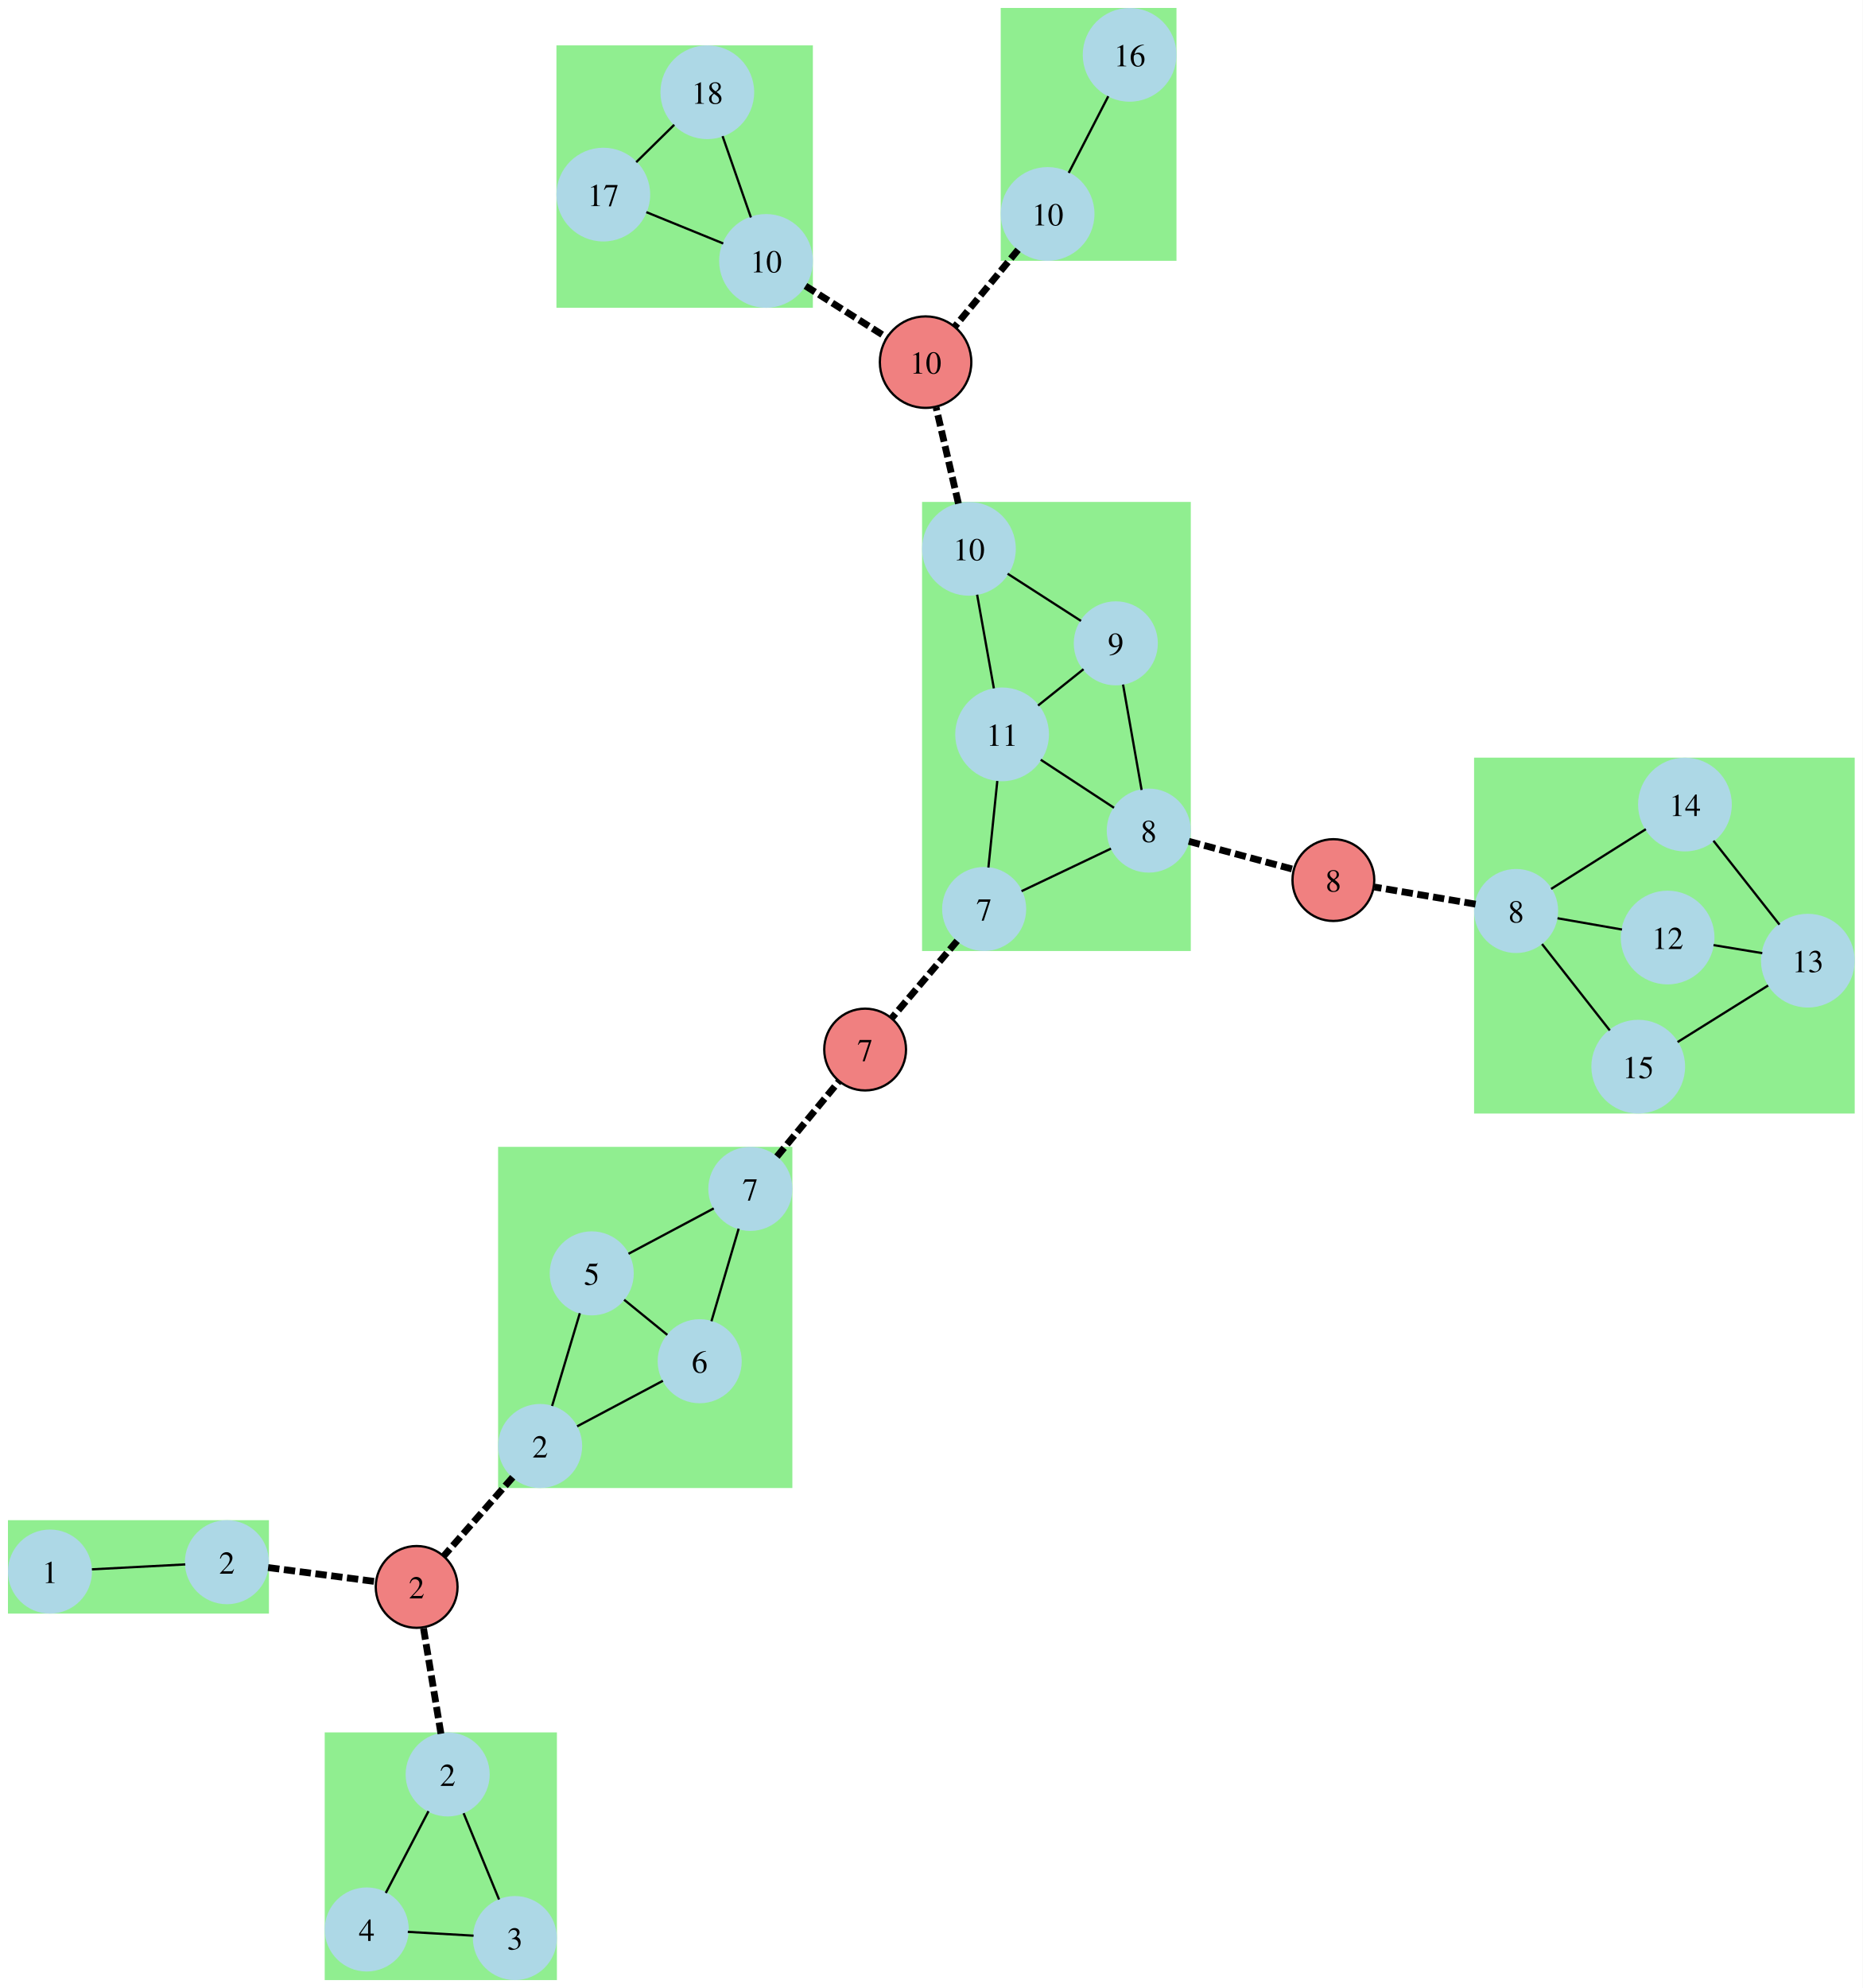
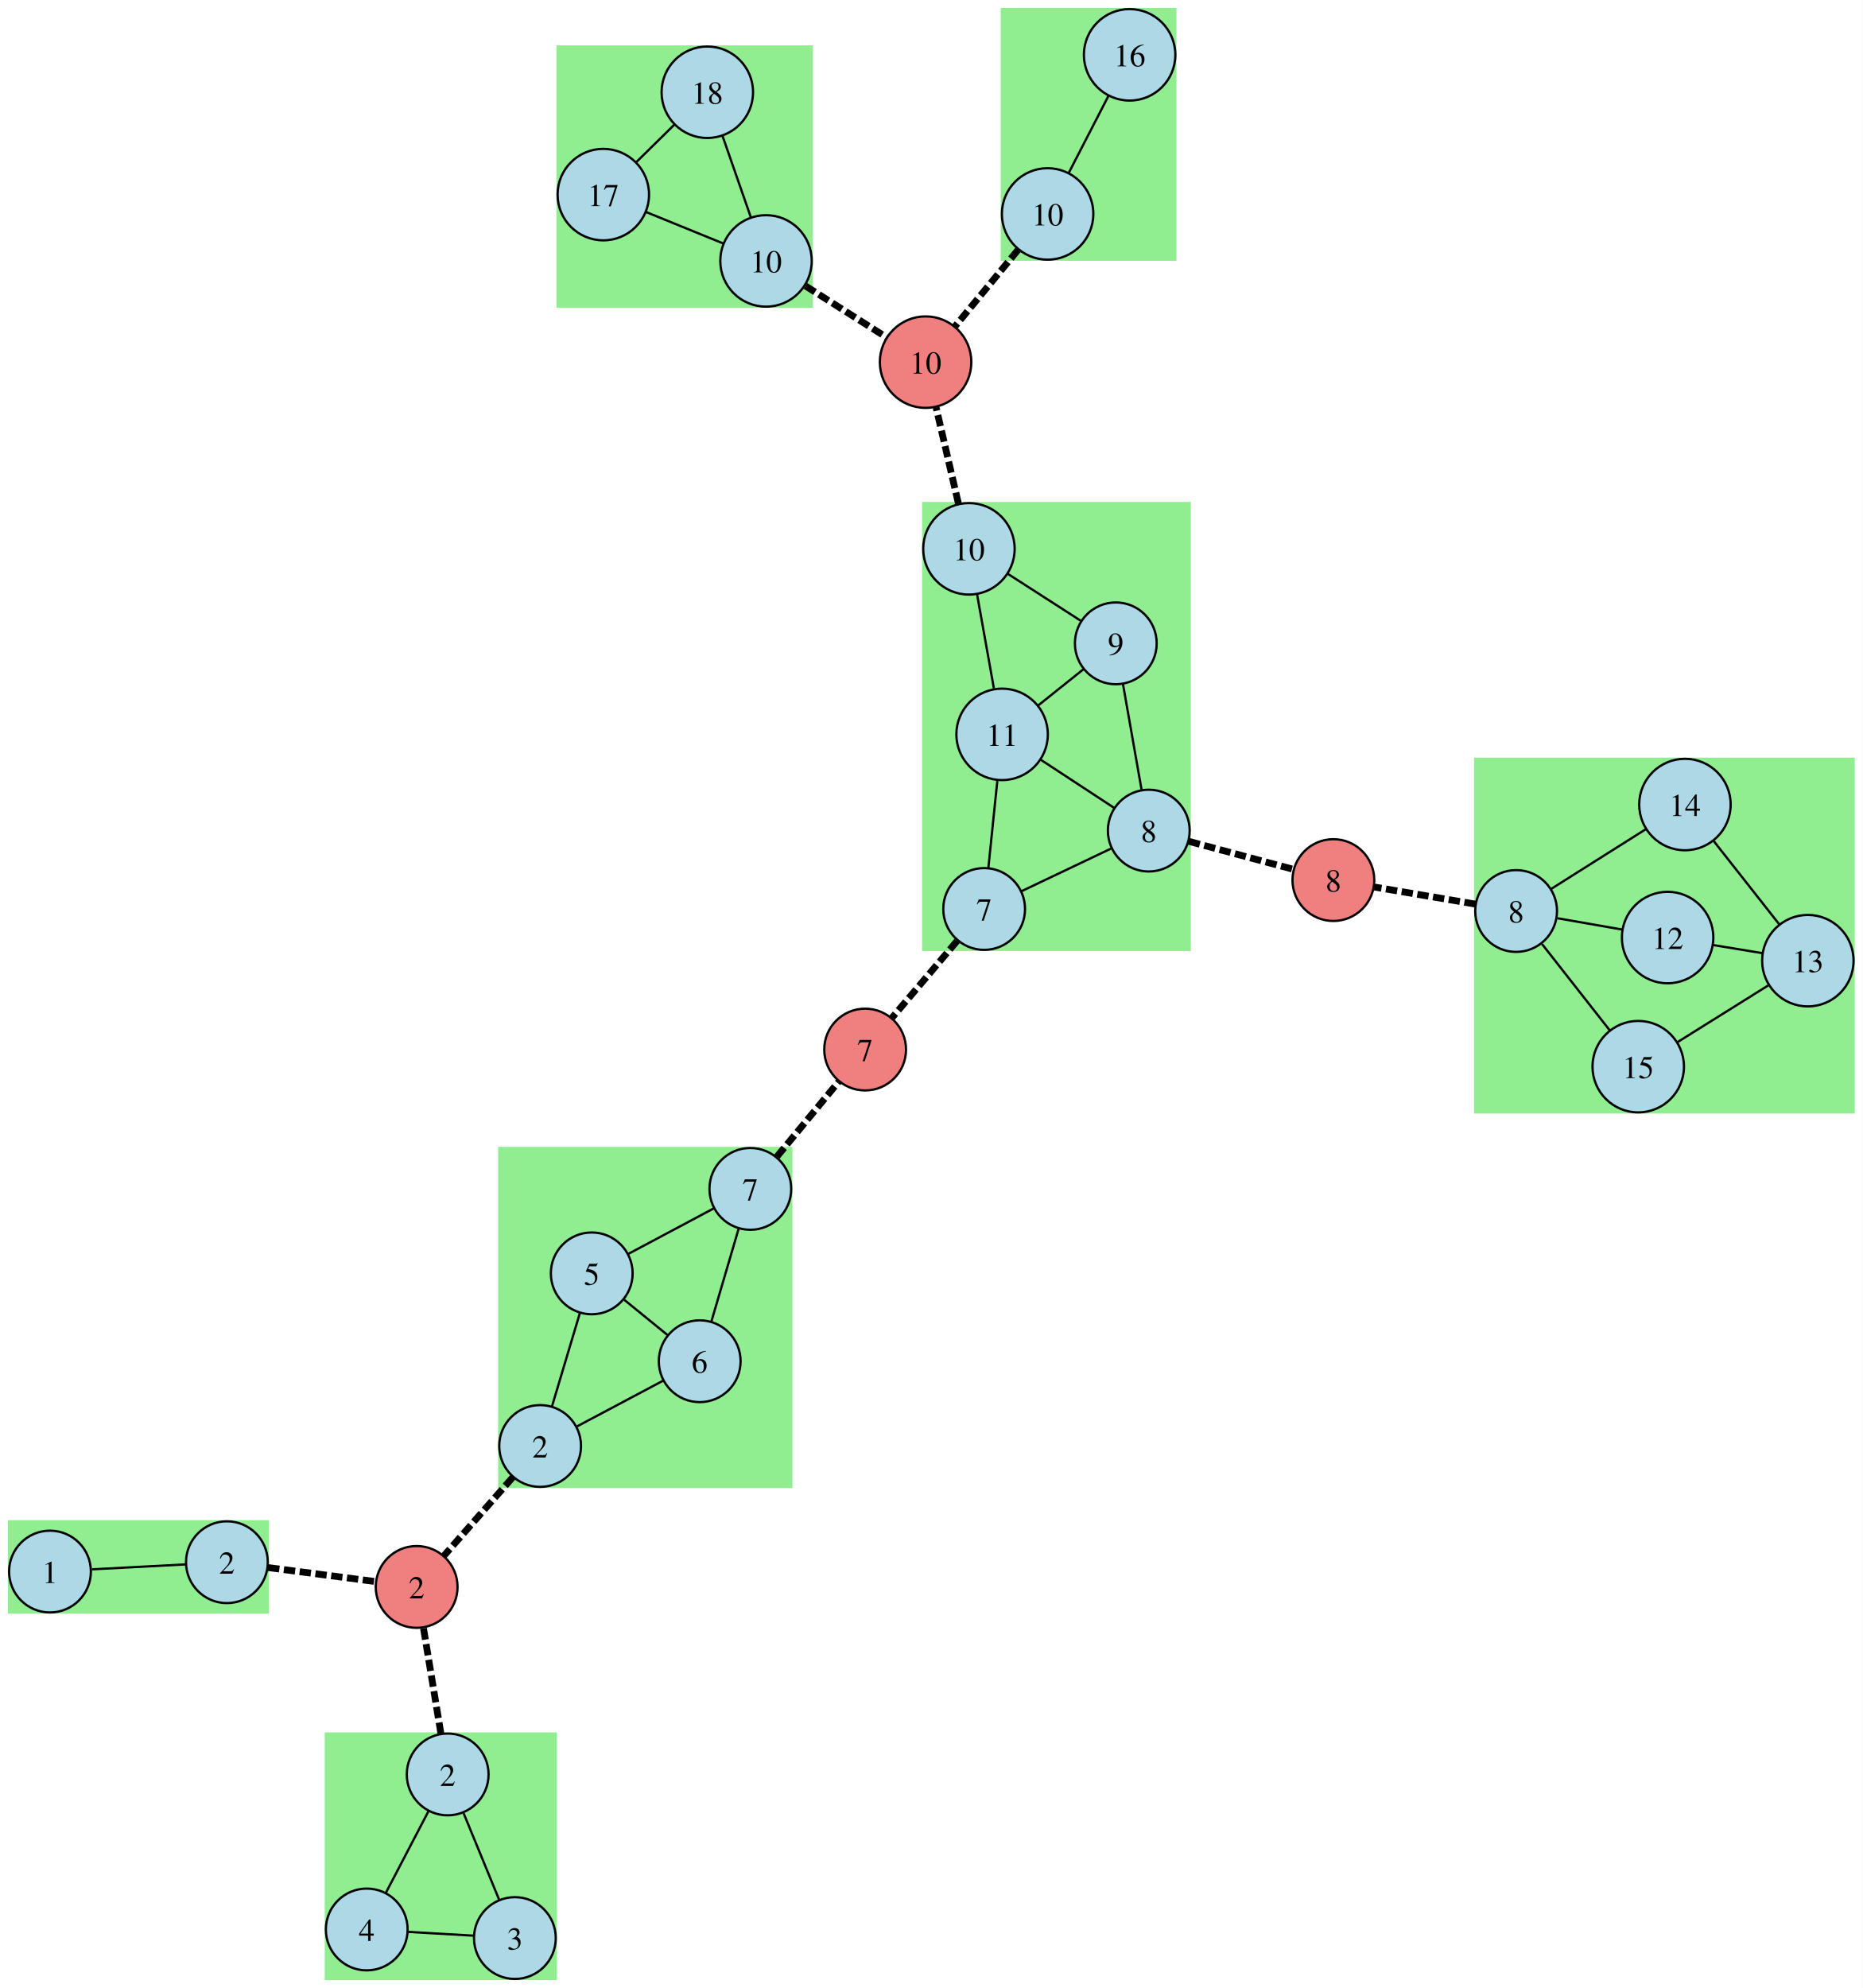
<svg xmlns="http://www.w3.org/2000/svg" width="820pt" height="875pt" viewBox="0.00 0.00 820.00 875.00">
  <g id="graph0" class="graph" transform="scale(1 1) rotate(0) translate(4 871.02)">
    <polygon fill="white" stroke="none" points="-4,4 -4,-871.02 815.9,-871.02 815.9,4 -4,4" />
    <g id="clust1" class="cluster">
      <polygon fill="lightgreen" stroke="lightgreen" points="241.43,-736.05 241.43,-850.55 353.31,-850.55 353.31,-736.05 241.43,-736.05" />
    </g>
    <g id="clust2" class="cluster">
      <polygon fill="lightgreen" stroke="lightgreen" points="436.99,-756.73 436.99,-867.02 513.36,-867.02 513.36,-756.73 436.99,-756.73" />
    </g>
    <g id="clust3" class="cluster">
      <polygon fill="lightgreen" stroke="lightgreen" points="645.36,-381.4 645.36,-537.05 811.9,-537.05 811.9,-381.4 645.36,-381.4" />
    </g>
    <g id="clust4" class="cluster">
      <polygon fill="lightgreen" stroke="lightgreen" points="402.37,-452.94 402.37,-649.6 519.66,-649.6 519.66,-452.94 402.37,-452.94" />
    </g>
    <g id="clust5" class="cluster">
      <polygon fill="lightgreen" stroke="lightgreen" points="215.75,-216.58 215.75,-365.74 344.28,-365.74 344.28,-216.58 215.75,-216.58" />
    </g>
    <g id="clust6" class="cluster">
      <polygon fill="lightgreen" stroke="lightgreen" points="139.43,0 139.43,-108.02 240.64,-108.02 240.64,0 139.43,0" />
    </g>
    <g id="clust7" class="cluster">
      <polygon fill="lightgreen" stroke="lightgreen" points="0,-161.31 0,-201.43 113.88,-201.43 113.88,-161.31 0,-161.31" />
    </g>
    <g id="node1" class="node">
-       <ellipse fill="lightblue" stroke="lightblue" cx="333.18" cy="-756.18" rx="20.13" ry="20.13" />
+       <ellipse fill="lightblue" stroke="black" cx="333.18" cy="-756.18" rx="20.13" ry="20.13" />
      <text xml:space="preserve" text-anchor="middle" x="333.18" y="-751.13" font-family="Times,serif" font-size="14.00">10</text>
    </g>
    <g id="node2" class="node">
-       <ellipse fill="lightblue" stroke="lightblue" cx="261.56" cy="-785.37" rx="20.13" ry="20.13" />
+       <ellipse fill="lightblue" stroke="black" cx="261.56" cy="-785.37" rx="20.13" ry="20.13" />
      <text xml:space="preserve" text-anchor="middle" x="261.56" y="-780.32" font-family="Times,serif" font-size="14.00">17</text>
    </g>
    <g id="edge3" class="edge">
      <path fill="none" stroke="black" d="M314.36,-763.85C303.92,-768.11 290.96,-773.39 280.5,-777.65" />
    </g>
    <g id="node3" class="node">
-       <ellipse fill="lightblue" stroke="lightblue" cx="307.34" cy="-830.42" rx="20.13" ry="20.13" />
+       <ellipse fill="lightblue" stroke="black" cx="307.34" cy="-830.42" rx="20.13" ry="20.13" />
      <text xml:space="preserve" text-anchor="middle" x="307.34" y="-825.37" font-family="Times,serif" font-size="14.00">18</text>
    </g>
    <g id="edge1" class="edge">
      <path fill="none" stroke="black" d="M326.53,-775.3C322.7,-786.3 317.9,-800.08 314.06,-811.11" />
    </g>
    <g id="node28" class="node">
      <ellipse fill="lightcoral" stroke="black" cx="403.42" cy="-711.63" rx="20.13" ry="20.13" />
      <text xml:space="preserve" text-anchor="middle" x="403.42" y="-706.58" font-family="Times,serif" font-size="14.00">10</text>
    </g>
    <g id="edge27" class="edge">
      <path fill="none" stroke="black" stroke-width="3" stroke-dasharray="5,2" d="M350.54,-745.17C361.43,-738.26 375.41,-729.4 386.26,-722.51" />
    </g>
    <g id="edge2" class="edge">
      <path fill="none" stroke="black" d="M276.04,-799.63C281.39,-804.88 287.44,-810.84 292.79,-816.11" />
    </g>
    <g id="node4" class="node">
-       <ellipse fill="lightblue" stroke="lightblue" cx="457.13" cy="-776.86" rx="20.13" ry="20.13" />
+       <ellipse fill="lightblue" stroke="black" cx="457.13" cy="-776.86" rx="20.13" ry="20.13" />
      <text xml:space="preserve" text-anchor="middle" x="457.13" y="-771.81" font-family="Times,serif" font-size="14.00">10</text>
    </g>
    <g id="node5" class="node">
-       <ellipse fill="lightblue" stroke="lightblue" cx="493.23" cy="-846.89" rx="20.13" ry="20.13" />
+       <ellipse fill="lightblue" stroke="black" cx="493.23" cy="-846.89" rx="20.13" ry="20.13" />
      <text xml:space="preserve" text-anchor="middle" x="493.23" y="-841.84" font-family="Times,serif" font-size="14.00">16</text>
    </g>
    <g id="edge4" class="edge">
      <path fill="none" stroke="black" d="M466.42,-794.9C471.77,-805.27 478.47,-818.27 483.84,-828.67" />
    </g>
    <g id="edge28" class="edge">
      <path fill="none" stroke="black" stroke-width="3" stroke-dasharray="5,2" d="M444.13,-761.07C435.68,-750.81 424.72,-737.5 416.3,-727.27" />
    </g>
    <g id="node6" class="node">
-       <ellipse fill="lightblue" stroke="lightblue" cx="663.36" cy="-470.05" rx="18" ry="18" />
+       <ellipse fill="lightblue" stroke="black" cx="663.36" cy="-470.05" rx="18" ry="18" />
      <text xml:space="preserve" text-anchor="middle" x="663.36" y="-465" font-family="Times,serif" font-size="14.00">8</text>
    </g>
    <g id="node7" class="node">
-       <ellipse fill="lightblue" stroke="lightblue" cx="730.04" cy="-458.37" rx="20.13" ry="20.13" />
+       <ellipse fill="lightblue" stroke="black" cx="730.04" cy="-458.37" rx="20.13" ry="20.13" />
      <text xml:space="preserve" text-anchor="middle" x="730.04" y="-453.32" font-family="Times,serif" font-size="14.00">12</text>
    </g>
    <g id="edge10" class="edge">
      <path fill="none" stroke="black" d="M681.58,-466.86C690.37,-465.32 700.94,-463.47 709.97,-461.89" />
    </g>
    <g id="node9" class="node">
-       <ellipse fill="lightblue" stroke="lightblue" cx="737.67" cy="-516.91" rx="20.13" ry="20.13" />
+       <ellipse fill="lightblue" stroke="black" cx="737.67" cy="-516.91" rx="20.13" ry="20.13" />
      <text xml:space="preserve" text-anchor="middle" x="737.67" y="-511.86" font-family="Times,serif" font-size="14.00">14</text>
    </g>
    <g id="edge5" class="edge">
      <path fill="none" stroke="black" d="M678.76,-479.76C690.91,-487.43 707.87,-498.12 720.47,-506.07" />
    </g>
    <g id="node10" class="node">
-       <ellipse fill="lightblue" stroke="lightblue" cx="717.11" cy="-401.54" rx="20.13" ry="20.13" />
+       <ellipse fill="lightblue" stroke="black" cx="717.11" cy="-401.54" rx="20.13" ry="20.13" />
      <text xml:space="preserve" text-anchor="middle" x="717.11" y="-396.49" font-family="Times,serif" font-size="14.00">15</text>
    </g>
    <g id="edge8" class="edge">
      <path fill="none" stroke="black" d="M674.76,-455.52C683.51,-444.37 695.59,-428.98 704.6,-417.48" />
    </g>
    <g id="node27" class="node">
      <ellipse fill="lightcoral" stroke="black" cx="582.92" cy="-483.66" rx="18" ry="18" />
      <text xml:space="preserve" text-anchor="middle" x="582.92" y="-478.61" font-family="Times,serif" font-size="14.00">8</text>
    </g>
    <g id="edge29" class="edge">
      <path fill="none" stroke="black" stroke-width="3" stroke-dasharray="5,2" d="M645.51,-473.07C632.27,-475.31 614.29,-478.35 601,-480.6" />
    </g>
    <g id="node8" class="node">
-       <ellipse fill="lightblue" stroke="lightblue" cx="791.77" cy="-448.19" rx="20.13" ry="20.13" />
+       <ellipse fill="lightblue" stroke="black" cx="791.77" cy="-448.19" rx="20.13" ry="20.13" />
      <text xml:space="preserve" text-anchor="middle" x="791.77" y="-443.14" font-family="Times,serif" font-size="14.00">13</text>
    </g>
    <g id="edge9" class="edge">
      <path fill="none" stroke="black" d="M750.25,-455.04C757.15,-453.9 764.85,-452.63 771.72,-451.5" />
    </g>
    <g id="edge6" class="edge">
      <path fill="none" stroke="black" d="M750.22,-500.98C758.96,-489.87 770.57,-475.13 779.29,-464.05" />
    </g>
    <g id="edge7" class="edge">
      <path fill="none" stroke="black" d="M734.43,-412.36C746.4,-419.84 762.28,-429.76 774.29,-437.27" />
    </g>
    <g id="node11" class="node">
-       <ellipse fill="lightblue" stroke="lightblue" cx="429.2" cy="-470.94" rx="18" ry="18" />
+       <ellipse fill="lightblue" stroke="black" cx="429.2" cy="-470.94" rx="18" ry="18" />
      <text xml:space="preserve" text-anchor="middle" x="429.2" y="-465.89" font-family="Times,serif" font-size="14.00">7</text>
    </g>
    <g id="node12" class="node">
-       <ellipse fill="lightblue" stroke="lightblue" cx="501.66" cy="-505.44" rx="18" ry="18" />
+       <ellipse fill="lightblue" stroke="black" cx="501.66" cy="-505.44" rx="18" ry="18" />
      <text xml:space="preserve" text-anchor="middle" x="501.66" y="-500.39" font-family="Times,serif" font-size="14.00">8</text>
    </g>
    <g id="edge17" class="edge">
      <path fill="none" stroke="black" d="M445.65,-478.77C457.42,-484.38 473.22,-491.9 485.03,-497.52" />
    </g>
    <g id="node15" class="node">
-       <ellipse fill="lightblue" stroke="lightblue" cx="437.1" cy="-547.8" rx="20.13" ry="20.13" />
+       <ellipse fill="lightblue" stroke="black" cx="437.1" cy="-547.8" rx="20.13" ry="20.13" />
      <text xml:space="preserve" text-anchor="middle" x="437.1" y="-542.75" font-family="Times,serif" font-size="14.00">11</text>
    </g>
    <g id="edge11" class="edge">
      <path fill="none" stroke="black" d="M431.07,-489.16C432.25,-500.61 433.77,-515.41 434.99,-527.28" />
    </g>
    <g id="node26" class="node">
      <ellipse fill="lightcoral" stroke="black" cx="376.81" cy="-409.07" rx="18" ry="18" />
      <text xml:space="preserve" text-anchor="middle" x="376.81" y="-404.02" font-family="Times,serif" font-size="14.00">7</text>
    </g>
    <g id="edge30" class="edge">
      <path fill="none" stroke="black" stroke-width="3" stroke-dasharray="5,2" d="M417.31,-456.9C408.74,-446.78 397.22,-433.17 388.65,-423.06" />
    </g>
    <g id="node13" class="node">
-       <ellipse fill="lightblue" stroke="lightblue" cx="487.15" cy="-587.86" rx="18" ry="18" />
+       <ellipse fill="lightblue" stroke="black" cx="487.15" cy="-587.86" rx="18" ry="18" />
      <text xml:space="preserve" text-anchor="middle" x="487.15" y="-582.81" font-family="Times,serif" font-size="14.00">9</text>
    </g>
    <g id="edge15" class="edge">
      <path fill="none" stroke="black" d="M498.51,-523.32C496.09,-537.05 492.77,-555.94 490.34,-569.73" />
    </g>
    <g id="edge16" class="edge">
      <path fill="none" stroke="black" d="M486.36,-515.48C476.67,-521.84 464.11,-530.07 454.1,-536.64" />
    </g>
    <g id="edge31" class="edge">
      <path fill="none" stroke="black" stroke-width="3" stroke-dasharray="5,2" d="M519.29,-500.71C532.92,-497.06 551.7,-492.03 565.32,-488.38" />
    </g>
    <g id="node14" class="node">
-       <ellipse fill="lightblue" stroke="lightblue" cx="422.5" cy="-629.46" rx="20.13" ry="20.13" />
+       <ellipse fill="lightblue" stroke="black" cx="422.5" cy="-629.46" rx="20.13" ry="20.13" />
      <text xml:space="preserve" text-anchor="middle" x="422.5" y="-624.41" font-family="Times,serif" font-size="14.00">10</text>
    </g>
    <g id="edge13" class="edge">
      <path fill="none" stroke="black" d="M471.83,-597.72C462.12,-603.97 449.55,-612.06 439.53,-618.51" />
    </g>
    <g id="edge14" class="edge">
      <path fill="none" stroke="black" d="M472.94,-576.49C466.7,-571.49 459.34,-565.61 452.92,-560.47" />
    </g>
    <g id="edge12" class="edge">
      <path fill="none" stroke="black" d="M426.11,-609.28C428.35,-596.71 431.23,-580.61 433.48,-568.04" />
    </g>
    <g id="edge32" class="edge">
      <path fill="none" stroke="black" stroke-width="3" stroke-dasharray="5,2" d="M417.88,-649.35C414.91,-662.18 411.05,-678.79 408.06,-691.64" />
    </g>
    <g id="node16" class="node">
-       <ellipse fill="lightblue" stroke="lightblue" cx="233.75" cy="-234.58" rx="18" ry="18" />
+       <ellipse fill="lightblue" stroke="black" cx="233.75" cy="-234.58" rx="18" ry="18" />
      <text xml:space="preserve" text-anchor="middle" x="233.75" y="-229.53" font-family="Times,serif" font-size="14.00">2</text>
    </g>
    <g id="node17" class="node">
-       <ellipse fill="lightblue" stroke="lightblue" cx="256.47" cy="-310.56" rx="18" ry="18" />
+       <ellipse fill="lightblue" stroke="black" cx="256.47" cy="-310.56" rx="18" ry="18" />
      <text xml:space="preserve" text-anchor="middle" x="256.47" y="-305.51" font-family="Times,serif" font-size="14.00">5</text>
    </g>
    <g id="edge22" class="edge">
      <path fill="none" stroke="black" d="M239.02,-252.2C242.69,-264.48 247.57,-280.78 251.23,-293.03" />
    </g>
    <g id="node18" class="node">
-       <ellipse fill="lightblue" stroke="lightblue" cx="303.99" cy="-271.89" rx="18" ry="18" />
+       <ellipse fill="lightblue" stroke="black" cx="303.99" cy="-271.89" rx="18" ry="18" />
      <text xml:space="preserve" text-anchor="middle" x="303.99" y="-266.84" font-family="Times,serif" font-size="14.00">6</text>
    </g>
    <g id="edge18" class="edge">
      <path fill="none" stroke="black" d="M250.04,-243.23C261.39,-249.26 276.46,-257.26 287.79,-263.28" />
    </g>
    <g id="node25" class="node">
      <ellipse fill="lightcoral" stroke="black" cx="179.4" cy="-172.55" rx="18" ry="18" />
      <text xml:space="preserve" text-anchor="middle" x="179.4" y="-167.5" font-family="Times,serif" font-size="14.00">2</text>
    </g>
    <g id="edge33" class="edge">
      <path fill="none" stroke="black" stroke-width="3" stroke-dasharray="5,2" d="M221.69,-220.81C212.68,-210.53 200.43,-196.55 191.43,-186.28" />
    </g>
    <g id="edge21" class="edge">
      <path fill="none" stroke="black" d="M270.73,-298.96C276.74,-294.06 283.73,-288.38 289.74,-283.48" />
    </g>
    <g id="node19" class="node">
-       <ellipse fill="lightblue" stroke="lightblue" cx="326.28" cy="-347.74" rx="18" ry="18" />
+       <ellipse fill="lightblue" stroke="black" cx="326.28" cy="-347.74" rx="18" ry="18" />
      <text xml:space="preserve" text-anchor="middle" x="326.28" y="-342.69" font-family="Times,serif" font-size="14.00">7</text>
    </g>
    <g id="edge20" class="edge">
      <path fill="none" stroke="black" d="M272.66,-319.18C283.94,-325.19 298.92,-333.17 310.18,-339.16" />
    </g>
    <g id="edge19" class="edge">
      <path fill="none" stroke="black" d="M309.16,-289.48C312.76,-301.73 317.54,-318.01 321.14,-330.24" />
    </g>
    <g id="edge34" class="edge">
      <path fill="none" stroke="black" stroke-width="3" stroke-dasharray="5,2" d="M338,-361.96C346.17,-371.87 357.01,-385.03 365.16,-394.93" />
    </g>
    <g id="node20" class="node">
-       <ellipse fill="lightblue" stroke="lightblue" cx="193.05" cy="-90.02" rx="18" ry="18" />
+       <ellipse fill="lightblue" stroke="black" cx="193.05" cy="-90.02" rx="18" ry="18" />
      <text xml:space="preserve" text-anchor="middle" x="193.05" y="-84.97" font-family="Times,serif" font-size="14.00">2</text>
    </g>
    <g id="node21" class="node">
-       <ellipse fill="lightblue" stroke="lightblue" cx="222.64" cy="-18" rx="18" ry="18" />
+       <ellipse fill="lightblue" stroke="black" cx="222.64" cy="-18" rx="18" ry="18" />
      <text xml:space="preserve" text-anchor="middle" x="222.64" y="-12.95" font-family="Times,serif" font-size="14.00">3</text>
    </g>
    <g id="edge25" class="edge">
      <path fill="none" stroke="black" d="M200.07,-72.95C204.78,-61.47 210.97,-46.4 215.68,-34.95" />
    </g>
    <g id="node22" class="node">
-       <ellipse fill="lightblue" stroke="lightblue" cx="157.43" cy="-21.78" rx="18" ry="18" />
+       <ellipse fill="lightblue" stroke="black" cx="157.43" cy="-21.78" rx="18" ry="18" />
      <text xml:space="preserve" text-anchor="middle" x="157.43" y="-16.73" font-family="Times,serif" font-size="14.00">4</text>
    </g>
    <g id="edge23" class="edge">
      <path fill="none" stroke="black" d="M184.61,-73.85C178.93,-62.97 171.48,-48.69 165.81,-37.84" />
    </g>
    <g id="edge35" class="edge">
      <path fill="none" stroke="black" stroke-width="3" stroke-dasharray="5,2" d="M190.09,-107.93C187.82,-121.68 184.69,-140.59 182.41,-154.4" />
    </g>
    <g id="edge24" class="edge">
      <path fill="none" stroke="black" d="M204.47,-19.05C195.43,-19.58 184.53,-20.21 175.5,-20.73" />
    </g>
    <g id="node23" class="node">
-       <ellipse fill="lightblue" stroke="lightblue" cx="18" cy="-179.31" rx="18" ry="18" />
+       <ellipse fill="lightblue" stroke="black" cx="18" cy="-179.31" rx="18" ry="18" />
      <text xml:space="preserve" text-anchor="middle" x="18" y="-174.26" font-family="Times,serif" font-size="14.00">1</text>
    </g>
    <g id="node24" class="node">
-       <ellipse fill="lightblue" stroke="lightblue" cx="95.88" cy="-183.43" rx="18" ry="18" />
+       <ellipse fill="lightblue" stroke="black" cx="95.88" cy="-183.43" rx="18" ry="18" />
      <text xml:space="preserve" text-anchor="middle" x="95.88" y="-178.38" font-family="Times,serif" font-size="14.00">2</text>
    </g>
    <g id="edge26" class="edge">
      <path fill="none" stroke="black" d="M36.46,-180.29C48.87,-180.94 65.17,-181.8 77.56,-182.46" />
    </g>
    <g id="edge36" class="edge">
      <path fill="none" stroke="black" stroke-width="3" stroke-dasharray="5,2" d="M114.01,-181.07C128.01,-179.24 147.31,-176.73 161.31,-174.91" />
    </g>
  </g>
</svg>
